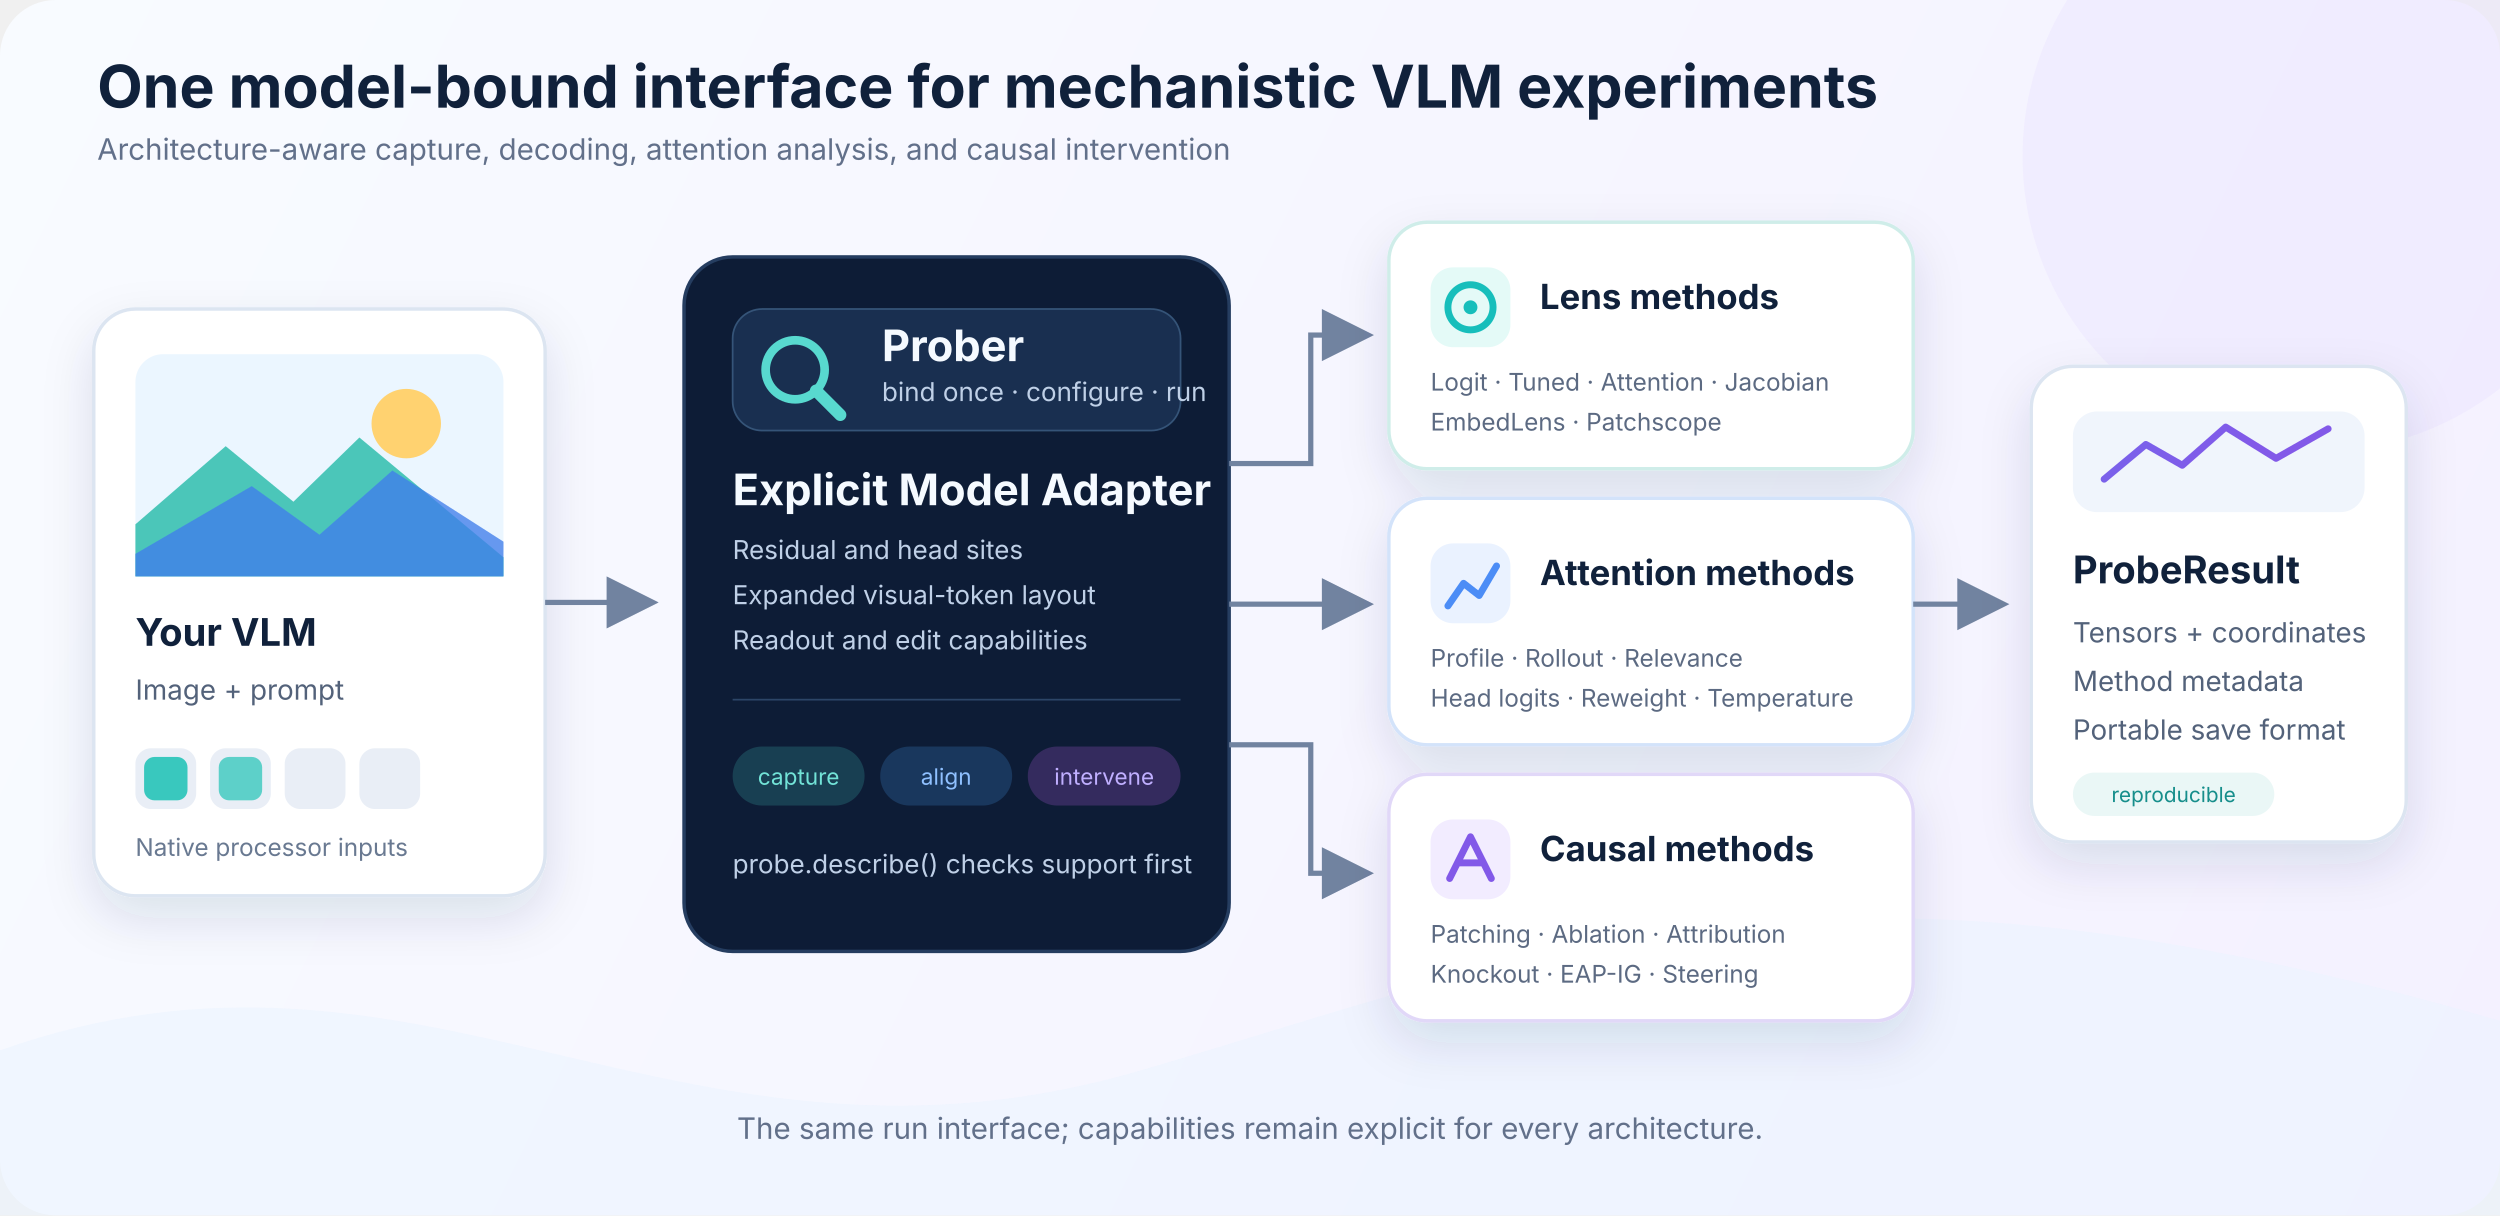
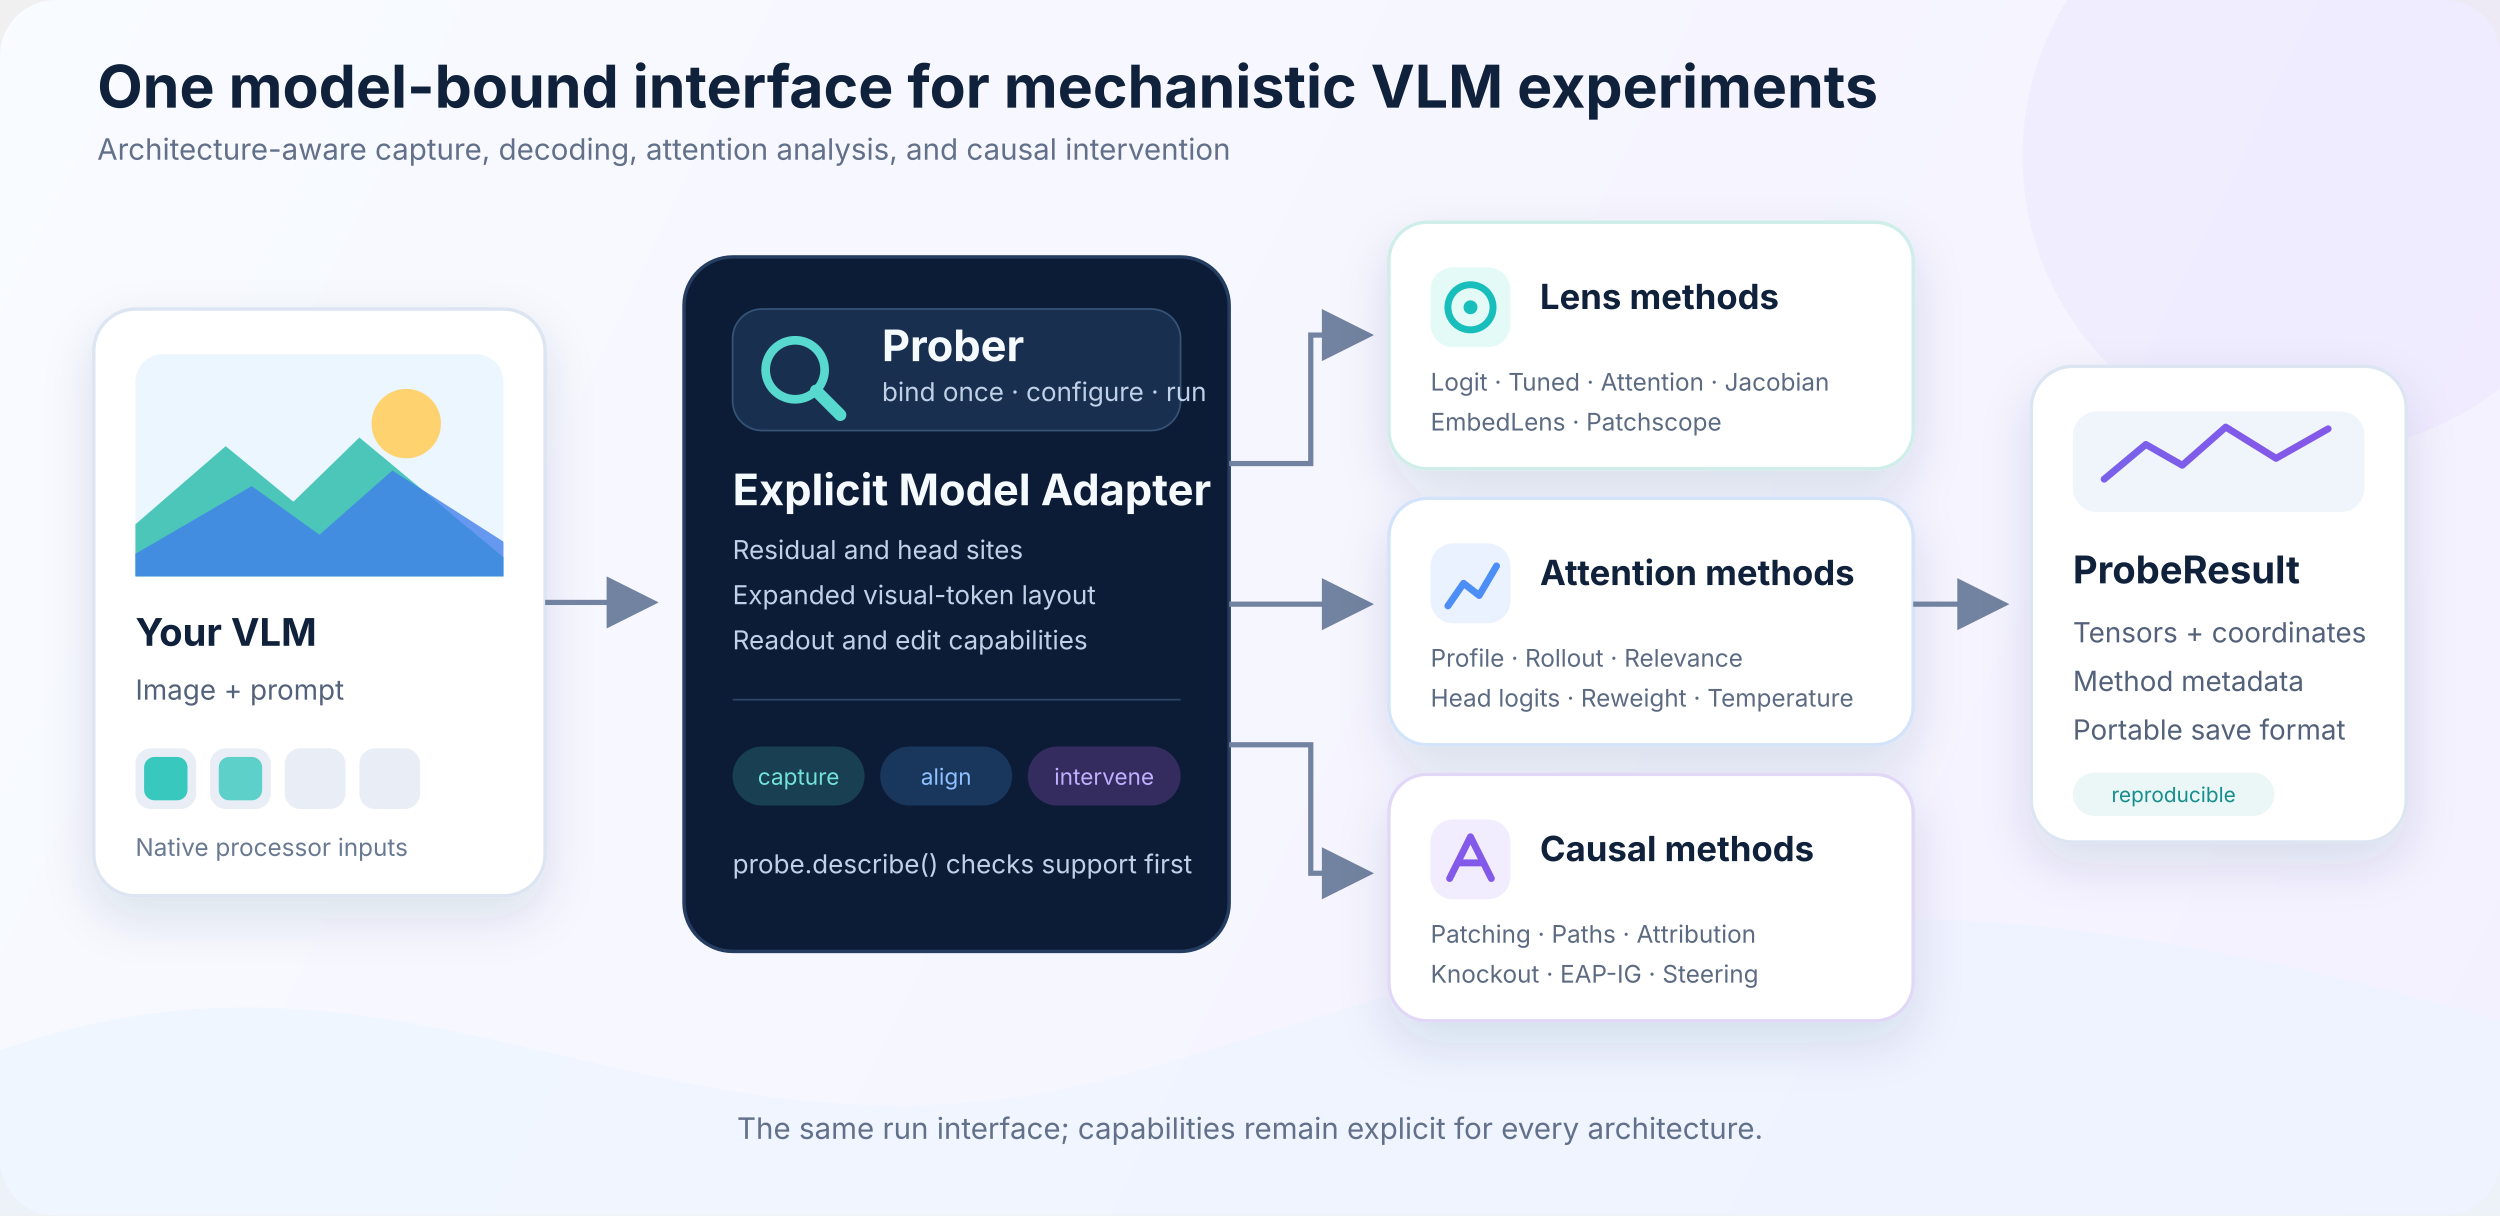
<svg xmlns="http://www.w3.org/2000/svg" viewBox="0 0 1440 700" role="img" aria-labelledby="title desc">
  <defs>
    <linearGradient id="canvas" x1="0" y1="0" x2="1440" y2="700" gradientUnits="userSpaceOnUse">
      <stop stop-color="#F8FBFF" />
      <stop offset="1" stop-color="#F4F1FF" />
    </linearGradient>
    <linearGradient id="core" x1="380" y1="148" x2="706" y2="548" gradientUnits="userSpaceOnUse">
      <stop stop-color="#122642" />
      <stop offset="1" stop-color="#0B1630" />
    </linearGradient>
    <linearGradient id="accent" x1="370" y1="120" x2="1080" y2="590" gradientUnits="userSpaceOnUse">
      <stop stop-color="#17BEBB" />
      <stop offset=".5" stop-color="#4C8DF6" />
      <stop offset="1" stop-color="#8259E8" />
    </linearGradient>
    <filter id="shadow" x="-20%" y="-25%" width="140%" height="160%">
      <feDropShadow dx="0" dy="12" stdDeviation="14" flood-color="#183457" flood-opacity=".12" />
    </filter>
    <marker id="arrow" markerWidth="10" markerHeight="10" refX="8.2" refY="5" orient="auto" markerUnits="strokeWidth">
      <path d="M0 0L10 5L0 10Z" fill="#7183A0" />
    </marker>
    <style>
      text { font-family: Inter, ui-sans-serif, -apple-system, BlinkMacSystemFont, "Segoe UI", sans-serif; }
      .title { font-size: 34px; font-weight: 750; fill: #10213B; }
      .subtitle { font-size: 17px; fill: #62708A; }
      .heading { font-size: 22px; font-weight: 700; fill: #10213B; }
      .body { font-size: 16px; fill: #53627A; }
      .small { font-size: 14px; fill: #697991; }
      .coreHeading { font-size: 25px; font-weight: 750; fill: #F5FAFF; }
      .coreBody { font-size: 15px; fill: #BFD0E7; }
      .family { font-size: 20px; font-weight: 720; fill: #10213B; }
      .method { font-size: 14px; fill: #5C6A82; }
    </style>
  </defs>
  <rect width="1440" height="700" rx="32" fill="url(#canvas)" />
  <path d="M0 605C246 518 392 695 659 616C891 548 1048 474 1440 588V700H0Z" fill="#E9F3FF" opacity=".52" />
  <circle cx="1335" cy="90" r="170" fill="#EAE2FF" opacity=".42" />
  <text x="56" y="62" class="title">One model-bound interface for mechanistic VLM experiments</text>
  <text x="56" y="92" class="subtitle">Architecture-aware capture, decoding, attention analysis, and causal intervention</text>
  <g filter="url(#shadow)">
    <rect x="54" y="178" width="260" height="338" rx="24" fill="#FFFFFF" stroke="#DCE5F1" stroke-width="2" />
  </g>
  <rect x="78" y="204" width="212" height="128" rx="16" fill="#EBF6FF" />
  <circle cx="234" cy="244" r="20" fill="#FFD270" />
  <path d="M78 302L130 257L169 289L207 252L290 321V332H78Z" fill="#4BC6B9" />
  <path d="M78 319L145 280L184 308L226 271L290 312V332H78Z" fill="#407EEB" opacity=".78" />
  <text x="78" y="372" class="heading">Your VLM</text>
  <text x="78" y="403" class="body">Image + prompt</text>
  <g fill="#E9EEF6">
    <rect x="78" y="431" width="35" height="35" rx="9" />
    <rect x="121" y="431" width="35" height="35" rx="9" />
    <rect x="164" y="431" width="35" height="35" rx="9" />
    <rect x="207" y="431" width="35" height="35" rx="9" />
  </g>
  <g fill="#39C8BE">
    <rect x="83" y="436" width="25" height="25" rx="6" />
    <rect x="126" y="436" width="25" height="25" rx="6" opacity=".8" />
  </g>
  <text x="78" y="493" class="small">Native processor inputs</text>
  <path d="M314 347H374" fill="none" stroke="#7183A0" stroke-width="3" marker-end="url(#arrow)" />
  <rect x="394" y="148" width="314" height="400" rx="28" fill="#0D1C36" stroke="#253D60" stroke-width="2" />
  <rect x="422" y="178" width="258" height="70" rx="17" fill="#192F50" stroke="#355478" />
  <circle cx="458" cy="213" r="17" fill="none" stroke="#58D9CF" stroke-width="5" />
  <path d="M470 225L484 239" stroke="#58D9CF" stroke-width="7" stroke-linecap="round" />
  <text x="508" y="208" class="coreHeading">Prober</text>
  <text x="508" y="231" class="coreBody">bind once · configure · run</text>
  <text x="422" y="291" class="coreHeading">Explicit Model Adapter</text>
  <text x="422" y="322" class="coreBody">Residual and head sites</text>
  <text x="422" y="348" class="coreBody">Expanded visual-token layout</text>
  <text x="422" y="374" class="coreBody">Readout and edit capabilities</text>
  <line x1="422" y1="403" x2="680" y2="403" stroke="#2C4567" />
  <g>
    <rect x="422" y="430" width="76" height="34" rx="17" fill="#183F52" />
    <text x="460" y="452" text-anchor="middle" font-size="13" fill="#72E3D7">capture</text>
    <rect x="507" y="430" width="76" height="34" rx="17" fill="#19375D" />
    <text x="545" y="452" text-anchor="middle" font-size="13" fill="#8FC0FF">align</text>
    <rect x="592" y="430" width="88" height="34" rx="17" fill="#342B5E" />
    <text x="636" y="452" text-anchor="middle" font-size="13" fill="#C0AFFF">intervene</text>
  </g>
  <text x="422" y="503" class="coreBody">probe.describe() checks support first</text>
  <path d="M708 267H755V193H786" fill="none" stroke="#7183A0" stroke-width="3" marker-end="url(#arrow)" />
  <path d="M708 348H786" fill="none" stroke="#7183A0" stroke-width="3" marker-end="url(#arrow)" />
  <path d="M708 429H755V503H786" fill="none" stroke="#7183A0" stroke-width="3" marker-end="url(#arrow)" />
  <g filter="url(#shadow)">
    <rect x="800" y="128" width="302" height="142" rx="22" fill="#FFFFFF" stroke="#CFEDE9" stroke-width="2" />
    <rect x="800" y="287" width="302" height="142" rx="22" fill="#FFFFFF" stroke="#D3E3FA" stroke-width="2" />
    <rect x="800" y="446" width="302" height="142" rx="22" fill="#FFFFFF" stroke="#E1D8F8" stroke-width="2" />
  </g>
  <rect x="824" y="154" width="46" height="46" rx="13" fill="#E4FAF7" />
  <circle cx="847" cy="177" r="13" fill="none" stroke="#17BEBB" stroke-width="4" />
  <circle cx="847" cy="177" r="4" fill="#17BEBB" />
  <text x="887" y="178" class="family">Lens methods</text>
  <text x="824" y="225" class="method">Logit · Tuned · Attention · Jacobian</text>
  <text x="824" y="248" class="method">EmbedLens · Patchscope</text>
  <rect x="824" y="313" width="46" height="46" rx="13" fill="#EAF2FF" />
  <path d="M834 349L843 336L852 343L862 326" fill="none" stroke="#4C8DF6" stroke-width="4" stroke-linecap="round" stroke-linejoin="round" />
  <text x="887" y="337" class="family">Attention methods</text>
  <text x="824" y="384" class="method">Profile · Rollout · Relevance</text>
  <text x="824" y="407" class="method">Head logits · Reweight · Temperature</text>
  <rect x="824" y="472" width="46" height="46" rx="13" fill="#F2ECFF" />
  <path d="M835 506L847 482L859 506M840 497H854" fill="none" stroke="#8259E8" stroke-width="4" stroke-linecap="round" stroke-linejoin="round" />
  <text x="887" y="496" class="family">Causal methods</text>
-   <text x="824" y="543" class="method">Patching · Ablation · Attribution</text>
+   <text x="824" y="543" class="method">Patching · Paths · Attribution</text>
  <text x="824" y="566" class="method">Knockout · EAP-IG · Steering</text>
  <path d="M1102 348H1152" fill="none" stroke="#7183A0" stroke-width="3" marker-end="url(#arrow)" />
  <g filter="url(#shadow)">
    <rect x="1170" y="211" width="216" height="274" rx="24" fill="#FFFFFF" stroke="#DCE5F1" stroke-width="2" />
  </g>
  <rect x="1194" y="237" width="168" height="58" rx="14" fill="#F0F5FC" />
  <path d="M1212 276L1236 256L1257 268L1282 246L1311 264L1341 247" fill="none" stroke="url(#accent)" stroke-width="4" stroke-linecap="round" stroke-linejoin="round" />
  <text x="1194" y="336" class="heading">ProbeResult</text>
  <text x="1194" y="370" class="body">Tensors + coordinates</text>
  <text x="1194" y="398" class="body">Method metadata</text>
  <text x="1194" y="426" class="body">Portable save format</text>
  <rect x="1194" y="445" width="116" height="25" rx="12.5" fill="#EAF7F6" />
  <text x="1252" y="462" text-anchor="middle" font-size="12" fill="#168E8B">reproducible</text>
  <text x="720" y="656" text-anchor="middle" class="subtitle">The same run interface; capabilities remain explicit for every architecture.</text>
</svg>
